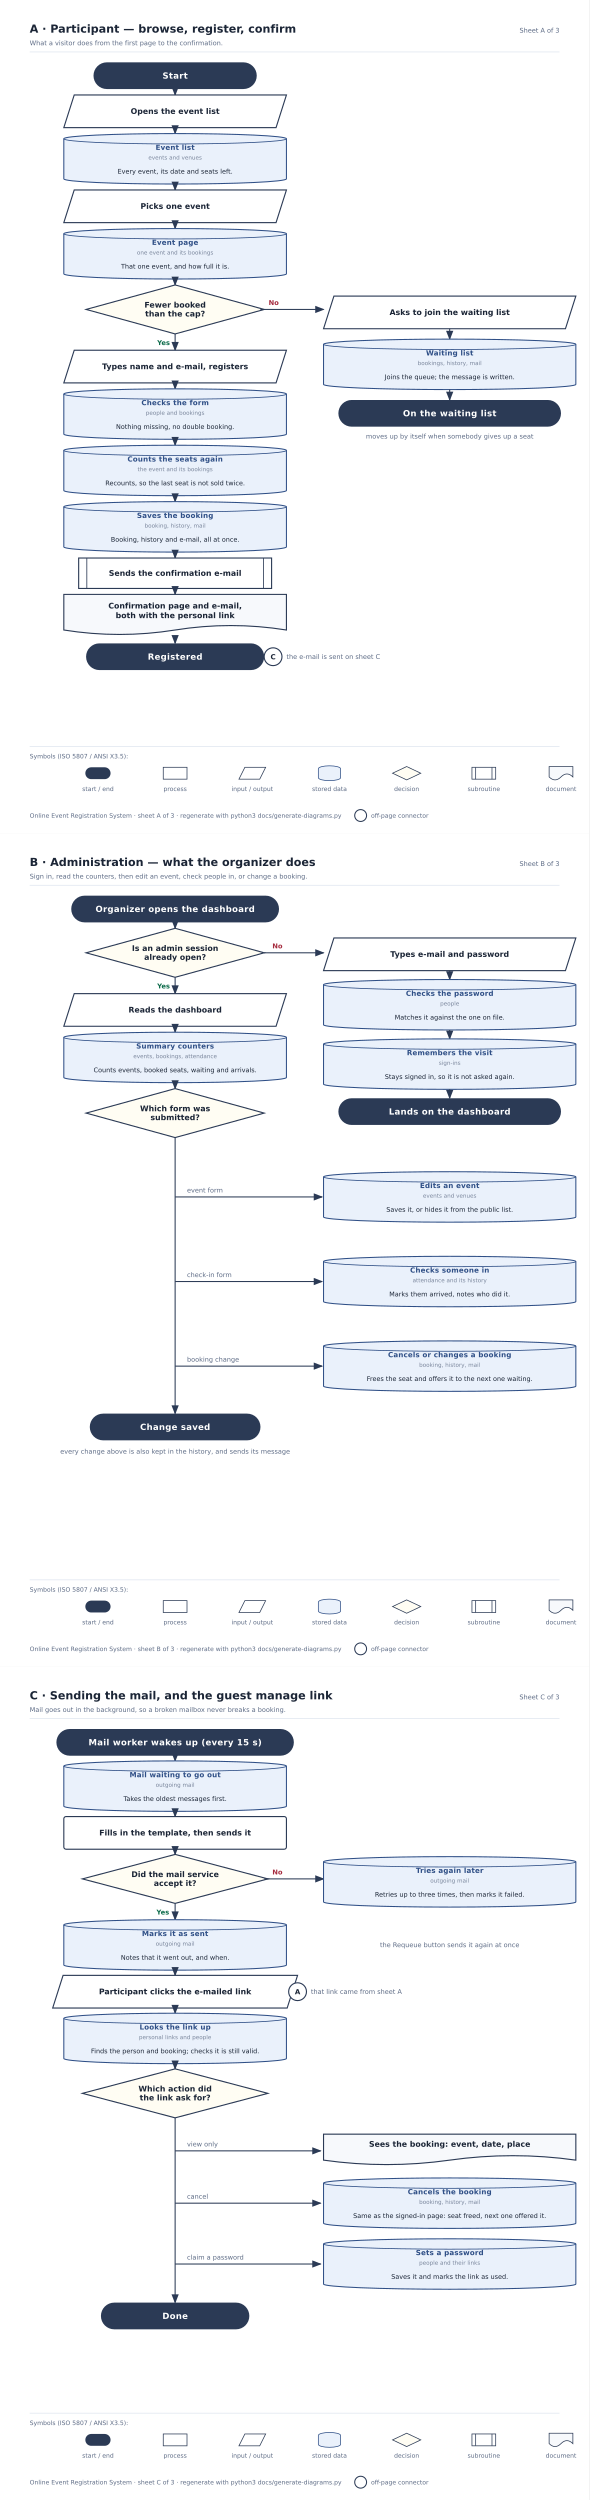
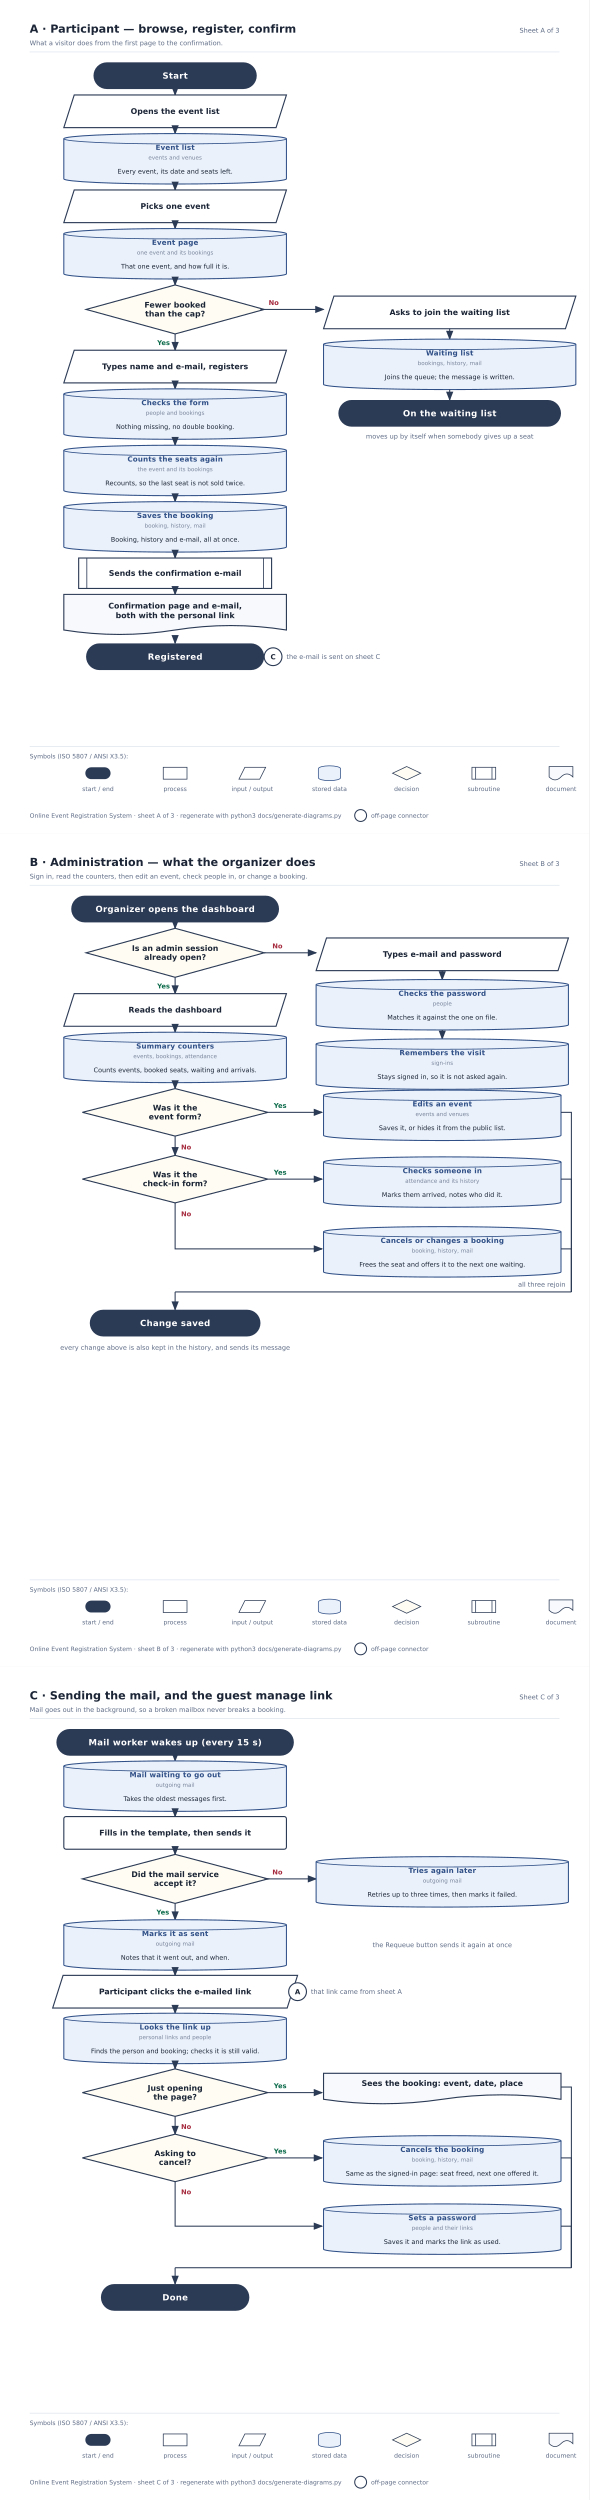
<svg xmlns="http://www.w3.org/2000/svg" viewBox="0 0 794 3369" width="794" height="3369" font-family="'Segoe UI','DejaVu Sans',Arial,Helvetica,sans-serif">
  <g transform="translate(0 0)">
    <defs>
      <style>
.t-term{fill:#fff;font-size:11.5px;font-weight:700;letter-spacing:.03em}
.t-proc{fill:#1b2536;font-size:10.5px;font-weight:600}
.t-db{fill:#2f4f86;font-size:9.6px;font-weight:700;letter-spacing:.02em}
.t-ops{fill:#1b2536;font-size:8.7px}
.t-tbl{fill:#7a869c;font-size:7.6px}
.t-lab{fill:#5d6b85;font-size:8.8px}
.t-yes{fill:#0c6b4a;font-size:9px;font-weight:700}
.t-no{fill:#a52a3d;font-size:9px;font-weight:700}
.t-h1{fill:#1b2536;font-size:15px;font-weight:700}
.t-sub{fill:#5d6b85;font-size:8.8px}
.t-con{fill:#1b2536;font-size:9.5px;font-weight:700}
.t-leg{fill:#5d6b85;font-size:8.2px}
</style>
      <marker id="ahA" markerWidth="9" markerHeight="7" refX="8" refY="3.5" orient="auto">
        <path d="M0 0 L9 3.5 L0 7 z" fill="#2b3a55" />
      </marker>
    </defs>
    <rect width="794" height="1123" fill="#ffffff" />
    <text class="t-h1" x="40" y="44">A · Participant — browse, register, confirm</text>
    <text class="t-sub" x="40" y="61">What a visitor does from the first page to the confirmation.</text>
    <text class="t-sub" x="754" y="44" text-anchor="end">Sheet A of 3</text>
    <line x1="40" y1="70" x2="754" y2="70" stroke="#dfe5ef" />
    <rect x="126.0" y="84" width="220" height="36" rx="18.0" fill="#2b3a55" />
    <text class="t-term" x="236" y="106.0" text-anchor="middle">Start</text>
    <path d="M236 120 L236 128" fill="none" stroke="#2b3a55" stroke-width="1.4" marker-end="url(#ahA)" />
    <path d="M100.0 128 L386.0 128 L372.0 172 L86.0 172 Z" fill="#ffffff" stroke="#2b3a55" stroke-width="1.5" />
    <text class="t-proc" x="236" y="153.5" text-anchor="middle">Opens the event list</text>
    <path d="M236 172 L236 180" fill="none" stroke="#2b3a55" stroke-width="1.4" marker-end="url(#ahA)" />
    <path d="M86.0 187 A150.0 7 0 0 1 386.0 187 L386.0 241 A150.0 7 0 0 1 86.0 241 Z" fill="#eaf1fb" stroke="#2f4f86" stroke-width="1.4" />
    <path d="M86.0 187 A150.0 7 0 0 0 386.0 187" fill="none" stroke="#2f4f86" stroke-width="1.1" />
    <text class="t-db" x="236" y="202" text-anchor="middle">Event list</text>
    <text class="t-tbl" x="236" y="215" text-anchor="middle">events and venues</text>
    <text class="t-ops" x="236" y="234" text-anchor="middle">Every event, its date and seats left.</text>
    <path d="M236 248 L236 256" fill="none" stroke="#2b3a55" stroke-width="1.4" marker-end="url(#ahA)" />
    <path d="M100.0 256 L386.0 256 L372.0 300 L86.0 300 Z" fill="#ffffff" stroke="#2b3a55" stroke-width="1.5" />
    <text class="t-proc" x="236" y="281.5" text-anchor="middle">Picks one event</text>
    <path d="M236 300 L236 308" fill="none" stroke="#2b3a55" stroke-width="1.4" marker-end="url(#ahA)" />
    <path d="M86.0 315 A150.0 7 0 0 1 386.0 315 L386.0 369 A150.0 7 0 0 1 86.0 369 Z" fill="#eaf1fb" stroke="#2f4f86" stroke-width="1.4" />
    <path d="M86.0 315 A150.0 7 0 0 0 386.0 315" fill="none" stroke="#2f4f86" stroke-width="1.1" />
    <text class="t-db" x="236" y="330" text-anchor="middle">Event page</text>
    <text class="t-tbl" x="236" y="343" text-anchor="middle">one event and its bookings</text>
    <text class="t-ops" x="236" y="362" text-anchor="middle">That one event, and how full it is.</text>
    <path d="M236 376 L236 384" fill="none" stroke="#2b3a55" stroke-width="1.4" marker-end="url(#ahA)" />
    <path d="M236 384 L356.0 417.0 L236 450 L116.0 417.0 Z" fill="#fffdf3" stroke="#2b3a55" stroke-width="1.5" />
    <text class="t-proc" x="236" y="414.5" text-anchor="middle">Fewer booked</text>
    <text class="t-proc" x="236" y="426.5" text-anchor="middle">than the cap?</text>
    <path d="M351 417.0 L436 417.0" fill="none" stroke="#2b3a55" stroke-width="1.4" marker-end="url(#ahA)" />
    <text class="t-no" x="362" y="411.0" text-anchor="start">No</text>
    <path d="M450.0 399.0 L776.0 399.0 L762.0 443.0 L436.0 443.0 Z" fill="#ffffff" stroke="#2b3a55" stroke-width="1.5" />
    <text class="t-proc" x="606" y="424.5" text-anchor="middle">Asks to join the waiting list</text>
    <path d="M606 443.0 L606 457.0" fill="none" stroke="#2b3a55" stroke-width="1.4" marker-end="url(#ahA)" />
    <path d="M436.0 464.0 A170.0 7 0 0 1 776.0 464.0 L776.0 518.0 A170.0 7 0 0 1 436.0 518.0 Z" fill="#eaf1fb" stroke="#2f4f86" stroke-width="1.4" />
    <path d="M436.0 464.0 A170.0 7 0 0 0 776.0 464.0" fill="none" stroke="#2f4f86" stroke-width="1.1" />
    <text class="t-db" x="606" y="479.0" text-anchor="middle">Waiting list</text>
    <text class="t-tbl" x="606" y="492.0" text-anchor="middle">bookings, history, mail</text>
    <text class="t-ops" x="606" y="511.0" text-anchor="middle">Joins the queue; the message is written.</text>
    <path d="M606 525.0 L606 539.0" fill="none" stroke="#2b3a55" stroke-width="1.4" marker-end="url(#ahA)" />
    <rect x="456.0" y="539.0" width="300" height="36" rx="18.0" fill="#2b3a55" />
    <text class="t-term" x="606" y="561.0" text-anchor="middle">On the waiting list</text>
    <text class="t-lab" x="606" y="591.0" text-anchor="middle">moves up by itself when somebody gives up a seat</text>
    <path d="M236 450 L236 472" fill="none" stroke="#2b3a55" stroke-width="1.4" marker-end="url(#ahA)" />
    <text class="t-yes" x="229" y="465" text-anchor="end">Yes</text>
    <path d="M100.0 472 L386.0 472 L372.0 516 L86.0 516 Z" fill="#ffffff" stroke="#2b3a55" stroke-width="1.5" />
    <text class="t-proc" x="236" y="497.5" text-anchor="middle">Types name and e-mail, registers</text>
    <path d="M236 516 L236 524" fill="none" stroke="#2b3a55" stroke-width="1.4" marker-end="url(#ahA)" />
    <path d="M86.0 531 A150.0 7 0 0 1 386.0 531 L386.0 585 A150.0 7 0 0 1 86.0 585 Z" fill="#eaf1fb" stroke="#2f4f86" stroke-width="1.4" />
    <path d="M86.0 531 A150.0 7 0 0 0 386.0 531" fill="none" stroke="#2f4f86" stroke-width="1.1" />
    <text class="t-db" x="236" y="546" text-anchor="middle">Checks the form</text>
    <text class="t-tbl" x="236" y="559" text-anchor="middle">people and bookings</text>
    <text class="t-ops" x="236" y="578" text-anchor="middle">Nothing missing, no double booking.</text>
    <path d="M236 592 L236 600" fill="none" stroke="#2b3a55" stroke-width="1.4" marker-end="url(#ahA)" />
    <path d="M86.0 607 A150.0 7 0 0 1 386.0 607 L386.0 661 A150.0 7 0 0 1 86.0 661 Z" fill="#eaf1fb" stroke="#2f4f86" stroke-width="1.4" />
    <path d="M86.0 607 A150.0 7 0 0 0 386.0 607" fill="none" stroke="#2f4f86" stroke-width="1.1" />
    <text class="t-db" x="236" y="622" text-anchor="middle">Counts the seats again</text>
    <text class="t-tbl" x="236" y="635" text-anchor="middle">the event and its bookings</text>
    <text class="t-ops" x="236" y="654" text-anchor="middle">Recounts, so the last seat is not sold twice.</text>
    <path d="M236 668 L236 676" fill="none" stroke="#2b3a55" stroke-width="1.4" marker-end="url(#ahA)" />
    <path d="M86.0 683 A150.0 7 0 0 1 386.0 683 L386.0 737 A150.0 7 0 0 1 86.0 737 Z" fill="#eaf1fb" stroke="#2f4f86" stroke-width="1.4" />
    <path d="M86.0 683 A150.0 7 0 0 0 386.0 683" fill="none" stroke="#2f4f86" stroke-width="1.1" />
    <text class="t-db" x="236" y="698" text-anchor="middle">Saves the booking</text>
    <text class="t-tbl" x="236" y="711" text-anchor="middle">booking, history, mail</text>
    <text class="t-ops" x="236" y="730" text-anchor="middle">Booking, history and e-mail, all at once.</text>
    <path d="M236 744 L236 752" fill="none" stroke="#2b3a55" stroke-width="1.4" marker-end="url(#ahA)" />
    <rect x="106.0" y="752" width="260" height="41" fill="#ffffff" stroke="#2b3a55" stroke-width="1.5" />
    <line x1="117.0" y1="752" x2="117.0" y2="793" stroke="#2b3a55" stroke-width="1.1" />
    <line x1="355.0" y1="752" x2="355.0" y2="793" stroke="#2b3a55" stroke-width="1.1" />
    <text class="t-proc" x="236" y="776.0" text-anchor="middle">Sends the confirmation e-mail</text>
    <path d="M236 793 L236 801" fill="none" stroke="#2b3a55" stroke-width="1.4" marker-end="url(#ahA)" />
    <path d="M86.0 801 L386.0 801 L386.0 849 Q311.0 837 236 849 Q161.0 861 86.0 849 Z" fill="#f7f9fc" stroke="#2b3a55" stroke-width="1.5" />
    <text class="t-proc" x="236" y="820" text-anchor="middle">Confirmation page and e-mail,</text>
    <text class="t-proc" x="236" y="833" text-anchor="middle">both with the personal link</text>
    <path d="M236 859 L236 867" fill="none" stroke="#2b3a55" stroke-width="1.4" marker-end="url(#ahA)" />
    <rect x="116.0" y="867" width="240" height="36" rx="18.0" fill="#2b3a55" />
    <text class="t-term" x="236" y="889.0" text-anchor="middle">Registered</text>
    <circle cx="368" cy="885.0" r="12" fill="#ffffff" stroke="#2b3a55" stroke-width="1.5" />
    <text class="t-con" x="368" y="888.5" text-anchor="middle">C</text>
    <text class="t-lab" x="386" y="888.0" text-anchor="start">the e-mail is sent on sheet C</text>
    <line x1="40" y1="1006" x2="754" y2="1006" stroke="#dfe5ef" />
    <text class="t-leg" x="40" y="1022">Symbols (ISO 5807 / ANSI X3.5):</text>
    <rect x="115" y="1034" width="34" height="16" rx="8" fill="#2b3a55" />
    <text class="t-leg" x="132" y="1066" text-anchor="middle">start / end</text>
    <rect x="220" y="1034" width="32" height="16" fill="#fff" stroke="#2b3a55" />
    <text class="t-leg" x="236" y="1066" text-anchor="middle">process</text>
    <path d="M330 1034 L358 1034 L350 1050 L322 1050 Z" fill="#fff" stroke="#2b3a55" />
    <text class="t-leg" x="340" y="1066" text-anchor="middle">input / output</text>
    <path d="M429 1036 A15 4 0 0 1 459 1036 L459 1048 A15 4 0 0 1 429 1048 Z" fill="#eaf1fb" stroke="#2f4f86" />
    <text class="t-leg" x="444" y="1066" text-anchor="middle">stored data</text>
    <path d="M548 1033 L567 1042 L548 1051 L529 1042 Z" fill="#fffdf3" stroke="#2b3a55" />
    <text class="t-leg" x="548" y="1066" text-anchor="middle">decision</text>
    <rect x="636" y="1034" width="32" height="16" fill="#fff" stroke="#2b3a55" />
    <line x1="641" y1="1034" x2="641" y2="1050" stroke="#2b3a55" />
    <line x1="663" y1="1034" x2="663" y2="1050" stroke="#2b3a55" />
    <text class="t-leg" x="652" y="1066" text-anchor="middle">subroutine</text>
    <path d="M740 1033 L772 1033 L772 1047 Q764 1039 756 1047 Q748 1055 740 1047 Z" fill="#f7f9fc" stroke="#2b3a55" />
    <text class="t-leg" x="756" y="1066" text-anchor="middle">document</text>
    <circle cx="486" cy="1099" r="8" fill="#ffffff" stroke="#2b3a55" stroke-width="1.4" />
    <text class="t-leg" x="500" y="1102">off-page connector</text>
    <text class="t-leg" x="40" y="1102">Online Event Registration System · sheet A of 3 · regenerate with python3 docs/generate-diagrams.py</text>
  </g>
  <g transform="translate(0 1123)">
    <defs>
      <style>
.t-term{fill:#fff;font-size:11.5px;font-weight:700;letter-spacing:.03em}
.t-proc{fill:#1b2536;font-size:10.5px;font-weight:600}
.t-db{fill:#2f4f86;font-size:9.6px;font-weight:700;letter-spacing:.02em}
.t-ops{fill:#1b2536;font-size:8.7px}
.t-tbl{fill:#7a869c;font-size:7.6px}
.t-lab{fill:#5d6b85;font-size:8.8px}
.t-yes{fill:#0c6b4a;font-size:9px;font-weight:700}
.t-no{fill:#a52a3d;font-size:9px;font-weight:700}
.t-h1{fill:#1b2536;font-size:15px;font-weight:700}
.t-sub{fill:#5d6b85;font-size:8.8px}
.t-con{fill:#1b2536;font-size:9.5px;font-weight:700}
.t-leg{fill:#5d6b85;font-size:8.2px}
</style>
      <marker id="ahB" markerWidth="9" markerHeight="7" refX="8" refY="3.5" orient="auto">
        <path d="M0 0 L9 3.5 L0 7 z" fill="#2b3a55" />
      </marker>
    </defs>
    <rect width="794" height="1123" fill="#ffffff" />
    <text class="t-h1" x="40" y="44">B · Administration — what the organizer does</text>
    <text class="t-sub" x="40" y="61">Sign in, read the counters, then edit an event, check people in, or change a booking.</text>
    <text class="t-sub" x="754" y="44" text-anchor="end">Sheet B of 3</text>
    <line x1="40" y1="70" x2="754" y2="70" stroke="#dfe5ef" />
    <rect x="96.0" y="84" width="280" height="36" rx="18.0" fill="#2b3a55" />
    <text class="t-term" x="236" y="106.0" text-anchor="middle">Organizer opens the dashboard</text>
    <path d="M236 120 L236 128" fill="none" stroke="#2b3a55" stroke-width="1.4" marker-end="url(#ahB)" />
    <path d="M236 128 L356.0 161.0 L236 194 L116.0 161.0 Z" fill="#fffdf3" stroke="#2b3a55" stroke-width="1.5" />
    <text class="t-proc" x="236" y="158.5" text-anchor="middle">Is an admin session</text>
    <text class="t-proc" x="236" y="170.5" text-anchor="middle">already open?</text>
-     <path d="M356 161.0 L436 161.0" fill="none" stroke="#2b3a55" stroke-width="1.4" marker-end="url(#ahB)" />
+     <path d="M356 161.0 L426 161.0" fill="none" stroke="#2b3a55" stroke-width="1.4" marker-end="url(#ahB)" />
    <text class="t-no" x="367" y="155.0" text-anchor="start">No</text>
-     <path d="M450.0 141.0 L776.0 141.0 L762.0 185.0 L436.0 185.0 Z" fill="#ffffff" stroke="#2b3a55" stroke-width="1.5" />
-     <text class="t-proc" x="606" y="166.5" text-anchor="middle">Types e-mail and password</text>
-     <path d="M606 185.0 L606 197.0" fill="none" stroke="#2b3a55" stroke-width="1.4" marker-end="url(#ahB)" />
-     <path d="M436.0 204.0 A170.0 7 0 0 1 776.0 204.0 L776.0 258.0 A170.0 7 0 0 1 436.0 258.0 Z" fill="#eaf1fb" stroke="#2f4f86" stroke-width="1.4" />
-     <path d="M436.0 204.0 A170.0 7 0 0 0 776.0 204.0" fill="none" stroke="#2f4f86" stroke-width="1.1" />
-     <text class="t-db" x="606" y="219.0" text-anchor="middle">Checks the password</text>
-     <text class="t-tbl" x="606" y="232.0" text-anchor="middle">people</text>
-     <text class="t-ops" x="606" y="251.0" text-anchor="middle">Matches it against the one on file.</text>
-     <path d="M606 265.0 L606 277.0" fill="none" stroke="#2b3a55" stroke-width="1.4" marker-end="url(#ahB)" />
-     <path d="M436.0 284.0 A170.0 7 0 0 1 776.0 284.0 L776.0 338.0 A170.0 7 0 0 1 436.0 338.0 Z" fill="#eaf1fb" stroke="#2f4f86" stroke-width="1.4" />
-     <path d="M436.0 284.0 A170.0 7 0 0 0 776.0 284.0" fill="none" stroke="#2f4f86" stroke-width="1.1" />
-     <text class="t-db" x="606" y="299.0" text-anchor="middle">Remembers the visit</text>
-     <text class="t-tbl" x="606" y="312.0" text-anchor="middle">sign-ins</text>
-     <text class="t-ops" x="606" y="331.0" text-anchor="middle">Stays signed in, so it is not asked again.</text>
-     <path d="M606 345.0 L606 357.0" fill="none" stroke="#2b3a55" stroke-width="1.4" marker-end="url(#ahB)" />
-     <rect x="456.0" y="357.0" width="300" height="36" rx="18.0" fill="#2b3a55" />
-     <text class="t-term" x="606" y="379.0" text-anchor="middle">Lands on the dashboard</text>
+     <path d="M440.0 141.0 L766.0 141.0 L752.0 185.0 L426.0 185.0 Z" fill="#ffffff" stroke="#2b3a55" stroke-width="1.5" />
+     <text class="t-proc" x="596" y="166.5" text-anchor="middle">Types e-mail and password</text>
+     <path d="M596 185.0 L596 197.0" fill="none" stroke="#2b3a55" stroke-width="1.4" marker-end="url(#ahB)" />
+     <path d="M426.0 204.0 A170.0 7 0 0 1 766.0 204.0 L766.0 258.0 A170.0 7 0 0 1 426.0 258.0 Z" fill="#eaf1fb" stroke="#2f4f86" stroke-width="1.4" />
+     <path d="M426.0 204.0 A170.0 7 0 0 0 766.0 204.0" fill="none" stroke="#2f4f86" stroke-width="1.1" />
+     <text class="t-db" x="596" y="219.0" text-anchor="middle">Checks the password</text>
+     <text class="t-tbl" x="596" y="232.0" text-anchor="middle">people</text>
+     <text class="t-ops" x="596" y="251.0" text-anchor="middle">Matches it against the one on file.</text>
+     <path d="M596 265.0 L596 277.0" fill="none" stroke="#2b3a55" stroke-width="1.4" marker-end="url(#ahB)" />
+     <path d="M426.0 284.0 A170.0 7 0 0 1 766.0 284.0 L766.0 338.0 A170.0 7 0 0 1 426.0 338.0 Z" fill="#eaf1fb" stroke="#2f4f86" stroke-width="1.4" />
+     <path d="M426.0 284.0 A170.0 7 0 0 0 766.0 284.0" fill="none" stroke="#2f4f86" stroke-width="1.1" />
+     <text class="t-db" x="596" y="299.0" text-anchor="middle">Remembers the visit</text>
+     <text class="t-tbl" x="596" y="312.0" text-anchor="middle">sign-ins</text>
+     <text class="t-ops" x="596" y="331.0" text-anchor="middle">Stays signed in, so it is not asked again.</text>
+     <path d="M596 345.0 L596 357.0" fill="none" stroke="#2b3a55" stroke-width="1.4" marker-end="url(#ahB)" />
+     <rect x="446.0" y="357.0" width="300" height="36" rx="18.0" fill="#2b3a55" />
+     <text class="t-term" x="596" y="379.0" text-anchor="middle">Lands on the dashboard</text>
    <path d="M236 194 L236 216" fill="none" stroke="#2b3a55" stroke-width="1.4" marker-end="url(#ahB)" />
    <text class="t-yes" x="229" y="209" text-anchor="end">Yes</text>
    <path d="M100.0 216 L386.0 216 L372.0 260 L86.0 260 Z" fill="#ffffff" stroke="#2b3a55" stroke-width="1.5" />
    <text class="t-proc" x="236" y="241.5" text-anchor="middle">Reads the dashboard</text>
    <path d="M236 260 L236 268" fill="none" stroke="#2b3a55" stroke-width="1.4" marker-end="url(#ahB)" />
    <path d="M86.0 275 A150.0 7 0 0 1 386.0 275 L386.0 329 A150.0 7 0 0 1 86.0 329 Z" fill="#eaf1fb" stroke="#2f4f86" stroke-width="1.4" />
    <path d="M86.0 275 A150.0 7 0 0 0 386.0 275" fill="none" stroke="#2f4f86" stroke-width="1.1" />
    <text class="t-db" x="236" y="290" text-anchor="middle">Summary counters</text>
    <text class="t-tbl" x="236" y="303" text-anchor="middle">events, bookings, attendance</text>
    <text class="t-ops" x="236" y="322" text-anchor="middle">Counts events, booked seats, waiting and arrivals.</text>
    <path d="M236 336 L236 344" fill="none" stroke="#2b3a55" stroke-width="1.4" marker-end="url(#ahB)" />
-     <path d="M236 344 L356.0 377.0 L236 410 L116.0 377.0 Z" fill="#fffdf3" stroke="#2b3a55" stroke-width="1.5" />
-     <text class="t-proc" x="236" y="374.5" text-anchor="middle">Which form was</text>
-     <text class="t-proc" x="236" y="386.5" text-anchor="middle">submitted?</text>
-     <path d="M236 410 L236 782" fill="none" stroke="#2b3a55" stroke-width="1.4" marker-end="url(#ahB)" />
-     <path d="M236 490.0 L434 490.0" fill="none" stroke="#2b3a55" stroke-width="1.4" marker-end="url(#ahB)" />
-     <path d="M436.0 463 A170.0 7 0 0 1 776.0 463 L776.0 517 A170.0 7 0 0 1 436.0 517 Z" fill="#eaf1fb" stroke="#2f4f86" stroke-width="1.4" />
-     <path d="M436.0 463 A170.0 7 0 0 0 776.0 463" fill="none" stroke="#2f4f86" stroke-width="1.1" />
-     <text class="t-db" x="606" y="478" text-anchor="middle">Edits an event</text>
-     <text class="t-tbl" x="606" y="491" text-anchor="middle">events and venues</text>
-     <text class="t-ops" x="606" y="510" text-anchor="middle">Saves it, or hides it from the public list.</text>
-     <text class="t-lab" x="252" y="484.0" text-anchor="start">event form</text>
-     <path d="M236 604.0 L434 604.0" fill="none" stroke="#2b3a55" stroke-width="1.4" marker-end="url(#ahB)" />
-     <path d="M436.0 577 A170.0 7 0 0 1 776.0 577 L776.0 631 A170.0 7 0 0 1 436.0 631 Z" fill="#eaf1fb" stroke="#2f4f86" stroke-width="1.4" />
-     <path d="M436.0 577 A170.0 7 0 0 0 776.0 577" fill="none" stroke="#2f4f86" stroke-width="1.1" />
-     <text class="t-db" x="606" y="592" text-anchor="middle">Checks someone in</text>
-     <text class="t-tbl" x="606" y="605" text-anchor="middle">attendance and its history</text>
-     <text class="t-ops" x="606" y="624" text-anchor="middle">Marks them arrived, notes who did it.</text>
-     <text class="t-lab" x="252" y="598.0" text-anchor="start">check-in form</text>
-     <path d="M236 718.0 L434 718.0" fill="none" stroke="#2b3a55" stroke-width="1.4" marker-end="url(#ahB)" />
-     <path d="M436.0 691 A170.0 7 0 0 1 776.0 691 L776.0 745 A170.0 7 0 0 1 436.0 745 Z" fill="#eaf1fb" stroke="#2f4f86" stroke-width="1.4" />
-     <path d="M436.0 691 A170.0 7 0 0 0 776.0 691" fill="none" stroke="#2f4f86" stroke-width="1.1" />
-     <text class="t-db" x="606" y="706" text-anchor="middle">Cancels or changes a booking</text>
-     <text class="t-tbl" x="606" y="719" text-anchor="middle">booking, history, mail</text>
-     <text class="t-ops" x="606" y="738" text-anchor="middle">Frees the seat and offers it to the next one waiting.</text>
-     <text class="t-lab" x="252" y="712.0" text-anchor="start">booking change</text>
-     <rect x="121.0" y="782" width="230" height="36" rx="18.0" fill="#2b3a55" />
-     <text class="t-term" x="236" y="804.0" text-anchor="middle">Change saved</text>
-     <text class="t-lab" x="236" y="836" text-anchor="middle">every change above is also kept in the history, and sends its message</text>
+     <path d="M236 344 L361.0 376.0 L236 408 L111.0 376.0 Z" fill="#fffdf3" stroke="#2b3a55" stroke-width="1.5" />
+     <text class="t-proc" x="236" y="373.5" text-anchor="middle">Was it the</text>
+     <text class="t-proc" x="236" y="385.5" text-anchor="middle">event form?</text>
+     <path d="M361.0 376.0 L434.0 376.0" fill="none" stroke="#2b3a55" stroke-width="1.4" marker-end="url(#ahB)" />
+     <text class="t-yes" x="369.0" y="370.0" text-anchor="start">Yes</text>
+     <path d="M436.0 353.0 A160.0 7 0 0 1 756.0 353.0 L756.0 407.0 A160.0 7 0 0 1 436.0 407.0 Z" fill="#eaf1fb" stroke="#2f4f86" stroke-width="1.4" />
+     <path d="M436.0 353.0 A160.0 7 0 0 0 756.0 353.0" fill="none" stroke="#2f4f86" stroke-width="1.1" />
+     <text class="t-db" x="596" y="368.0" text-anchor="middle">Edits an event</text>
+     <text class="t-tbl" x="596" y="381.0" text-anchor="middle">events and venues</text>
+     <text class="t-ops" x="596" y="400.0" text-anchor="middle">Saves it, or hides it from the public list.</text>
+     <path d="M236 408 L236 434" fill="none" stroke="#2b3a55" stroke-width="1.4" marker-end="url(#ahB)" />
+     <text class="t-no" x="244" y="426" text-anchor="start">No</text>
+     <path d="M236 434 L361.0 466.0 L236 498 L111.0 466.0 Z" fill="#fffdf3" stroke="#2b3a55" stroke-width="1.5" />
+     <text class="t-proc" x="236" y="463.5" text-anchor="middle">Was it the</text>
+     <text class="t-proc" x="236" y="475.5" text-anchor="middle">check-in form?</text>
+     <path d="M361.0 466.0 L434.0 466.0" fill="none" stroke="#2b3a55" stroke-width="1.4" marker-end="url(#ahB)" />
+     <text class="t-yes" x="369.0" y="460.0" text-anchor="start">Yes</text>
+     <path d="M436.0 443.0 A160.0 7 0 0 1 756.0 443.0 L756.0 497.0 A160.0 7 0 0 1 436.0 497.0 Z" fill="#eaf1fb" stroke="#2f4f86" stroke-width="1.4" />
+     <path d="M436.0 443.0 A160.0 7 0 0 0 756.0 443.0" fill="none" stroke="#2f4f86" stroke-width="1.1" />
+     <text class="t-db" x="596" y="458.0" text-anchor="middle">Checks someone in</text>
+     <text class="t-tbl" x="596" y="471.0" text-anchor="middle">attendance and its history</text>
+     <text class="t-ops" x="596" y="490.0" text-anchor="middle">Marks them arrived, notes who did it.</text>
+     <path d="M236 498 L236 560.0 L434.0 560.0" fill="none" stroke="#2b3a55" stroke-width="1.4" marker-end="url(#ahB)" />
+     <text class="t-no" x="244" y="516" text-anchor="start">No</text>
+     <path d="M436.0 537.0 A160.0 7 0 0 1 756.0 537.0 L756.0 591.0 A160.0 7 0 0 1 436.0 591.0 Z" fill="#eaf1fb" stroke="#2f4f86" stroke-width="1.4" />
+     <path d="M436.0 537.0 A160.0 7 0 0 0 756.0 537.0" fill="none" stroke="#2f4f86" stroke-width="1.1" />
+     <text class="t-db" x="596" y="552.0" text-anchor="middle">Cancels or changes a booking</text>
+     <text class="t-tbl" x="596" y="565.0" text-anchor="middle">booking, history, mail</text>
+     <text class="t-ops" x="596" y="584.0" text-anchor="middle">Frees the seat and offers it to the next one waiting.</text>
+     <path d="M756.0 376.0 L770.0 376.0 L770.0 618.0" fill="none" stroke="#2b3a55" stroke-width="1.4" />
+     <path d="M756.0 466.0 L770.0 466.0 L770.0 618.0" fill="none" stroke="#2b3a55" stroke-width="1.4" />
+     <path d="M756.0 560.0 L770.0 560.0 L770.0 618.0" fill="none" stroke="#2b3a55" stroke-width="1.4" />
+     <path d="M770.0 618.0 L236 618.0" fill="none" stroke="#2b3a55" stroke-width="1.4" />
+     <path d="M236 618.0 L236 642.0" fill="none" stroke="#2b3a55" stroke-width="1.4" marker-end="url(#ahB)" />
+     <text class="t-lab" x="762.0" y="611.0" text-anchor="end">all three rejoin</text>
+     <rect x="121.0" y="642.0" width="230" height="36" rx="18.0" fill="#2b3a55" />
+     <text class="t-term" x="236" y="664.0" text-anchor="middle">Change saved</text>
+     <text class="t-lab" x="236" y="696.0" text-anchor="middle">every change above is also kept in the history, and sends its message</text>
    <line x1="40" y1="1006" x2="754" y2="1006" stroke="#dfe5ef" />
    <text class="t-leg" x="40" y="1022">Symbols (ISO 5807 / ANSI X3.5):</text>
    <rect x="115" y="1034" width="34" height="16" rx="8" fill="#2b3a55" />
    <text class="t-leg" x="132" y="1066" text-anchor="middle">start / end</text>
    <rect x="220" y="1034" width="32" height="16" fill="#fff" stroke="#2b3a55" />
    <text class="t-leg" x="236" y="1066" text-anchor="middle">process</text>
    <path d="M330 1034 L358 1034 L350 1050 L322 1050 Z" fill="#fff" stroke="#2b3a55" />
    <text class="t-leg" x="340" y="1066" text-anchor="middle">input / output</text>
    <path d="M429 1036 A15 4 0 0 1 459 1036 L459 1048 A15 4 0 0 1 429 1048 Z" fill="#eaf1fb" stroke="#2f4f86" />
    <text class="t-leg" x="444" y="1066" text-anchor="middle">stored data</text>
    <path d="M548 1033 L567 1042 L548 1051 L529 1042 Z" fill="#fffdf3" stroke="#2b3a55" />
    <text class="t-leg" x="548" y="1066" text-anchor="middle">decision</text>
    <rect x="636" y="1034" width="32" height="16" fill="#fff" stroke="#2b3a55" />
    <line x1="641" y1="1034" x2="641" y2="1050" stroke="#2b3a55" />
    <line x1="663" y1="1034" x2="663" y2="1050" stroke="#2b3a55" />
    <text class="t-leg" x="652" y="1066" text-anchor="middle">subroutine</text>
    <path d="M740 1033 L772 1033 L772 1047 Q764 1039 756 1047 Q748 1055 740 1047 Z" fill="#f7f9fc" stroke="#2b3a55" />
    <text class="t-leg" x="756" y="1066" text-anchor="middle">document</text>
    <circle cx="486" cy="1099" r="8" fill="#ffffff" stroke="#2b3a55" stroke-width="1.4" />
    <text class="t-leg" x="500" y="1102">off-page connector</text>
    <text class="t-leg" x="40" y="1102">Online Event Registration System · sheet B of 3 · regenerate with python3 docs/generate-diagrams.py</text>
  </g>
  <g transform="translate(0 2246)">
    <defs>
      <style>
.t-term{fill:#fff;font-size:11.5px;font-weight:700;letter-spacing:.03em}
.t-proc{fill:#1b2536;font-size:10.5px;font-weight:600}
.t-db{fill:#2f4f86;font-size:9.6px;font-weight:700;letter-spacing:.02em}
.t-ops{fill:#1b2536;font-size:8.7px}
.t-tbl{fill:#7a869c;font-size:7.6px}
.t-lab{fill:#5d6b85;font-size:8.8px}
.t-yes{fill:#0c6b4a;font-size:9px;font-weight:700}
.t-no{fill:#a52a3d;font-size:9px;font-weight:700}
.t-h1{fill:#1b2536;font-size:15px;font-weight:700}
.t-sub{fill:#5d6b85;font-size:8.8px}
.t-con{fill:#1b2536;font-size:9.5px;font-weight:700}
.t-leg{fill:#5d6b85;font-size:8.2px}
</style>
      <marker id="ahC" markerWidth="9" markerHeight="7" refX="8" refY="3.5" orient="auto">
        <path d="M0 0 L9 3.5 L0 7 z" fill="#2b3a55" />
      </marker>
    </defs>
    <rect width="794" height="1123" fill="#ffffff" />
    <text class="t-h1" x="40" y="44">C · Sending the mail, and the guest manage link</text>
    <text class="t-sub" x="40" y="61">Mail goes out in the background, so a broken mailbox never breaks a booking.</text>
    <text class="t-sub" x="754" y="44" text-anchor="end">Sheet C of 3</text>
    <line x1="40" y1="70" x2="754" y2="70" stroke="#dfe5ef" />
    <rect x="76.0" y="84" width="320" height="36" rx="18.0" fill="#2b3a55" />
    <text class="t-term" x="236" y="106.0" text-anchor="middle">Mail worker wakes up (every 15 s)</text>
    <path d="M236 120 L236 127" fill="none" stroke="#2b3a55" stroke-width="1.4" marker-end="url(#ahC)" />
    <path d="M86.0 134 A150.0 7 0 0 1 386.0 134 L386.0 188 A150.0 7 0 0 1 86.0 188 Z" fill="#eaf1fb" stroke="#2f4f86" stroke-width="1.4" />
    <path d="M86.0 134 A150.0 7 0 0 0 386.0 134" fill="none" stroke="#2f4f86" stroke-width="1.1" />
    <text class="t-db" x="236" y="149" text-anchor="middle">Mail waiting to go out</text>
    <text class="t-tbl" x="236" y="162" text-anchor="middle">outgoing mail</text>
    <text class="t-ops" x="236" y="181" text-anchor="middle">Takes the oldest messages first.</text>
    <path d="M236 195 L236 202" fill="none" stroke="#2b3a55" stroke-width="1.4" marker-end="url(#ahC)" />
    <rect x="86.0" y="202" width="300" height="44" rx="3" fill="#ffffff" stroke="#2b3a55" stroke-width="1.5" />
    <text class="t-proc" x="236" y="227.5" text-anchor="middle">Fills in the template, then sends it</text>
    <path d="M236 246 L236 253" fill="none" stroke="#2b3a55" stroke-width="1.4" marker-end="url(#ahC)" />
    <path d="M236 253 L361.0 286.0 L236 319 L111.0 286.0 Z" fill="#fffdf3" stroke="#2b3a55" stroke-width="1.5" />
    <text class="t-proc" x="236" y="283.5" text-anchor="middle">Did the mail service</text>
    <text class="t-proc" x="236" y="295.5" text-anchor="middle">accept it?</text>
-     <path d="M356 286.0 L436 286.0" fill="none" stroke="#2b3a55" stroke-width="1.4" marker-end="url(#ahC)" />
+     <path d="M356 286.0 L426 286.0" fill="none" stroke="#2b3a55" stroke-width="1.4" marker-end="url(#ahC)" />
    <text class="t-no" x="367" y="280.0" text-anchor="start">No</text>
-     <path d="M436.0 263.0 A170.0 7 0 0 1 776.0 263.0 L776.0 317.0 A170.0 7 0 0 1 436.0 317.0 Z" fill="#eaf1fb" stroke="#2f4f86" stroke-width="1.4" />
-     <path d="M436.0 263.0 A170.0 7 0 0 0 776.0 263.0" fill="none" stroke="#2f4f86" stroke-width="1.1" />
-     <text class="t-db" x="606" y="278.0" text-anchor="middle">Tries again later</text>
-     <text class="t-tbl" x="606" y="291.0" text-anchor="middle">outgoing mail</text>
-     <text class="t-ops" x="606" y="310.0" text-anchor="middle">Retries up to three times, then marks it failed.</text>
-     <text class="t-lab" x="606" y="378.0" text-anchor="middle">the Requeue button sends it again at once</text>
+     <path d="M426.0 263.0 A170.0 7 0 0 1 766.0 263.0 L766.0 317.0 A170.0 7 0 0 1 426.0 317.0 Z" fill="#eaf1fb" stroke="#2f4f86" stroke-width="1.4" />
+     <path d="M426.0 263.0 A170.0 7 0 0 0 766.0 263.0" fill="none" stroke="#2f4f86" stroke-width="1.1" />
+     <text class="t-db" x="596" y="278.0" text-anchor="middle">Tries again later</text>
+     <text class="t-tbl" x="596" y="291.0" text-anchor="middle">outgoing mail</text>
+     <text class="t-ops" x="596" y="310.0" text-anchor="middle">Retries up to three times, then marks it failed.</text>
+     <text class="t-lab" x="596" y="378.0" text-anchor="middle">the Requeue button sends it again at once</text>
    <path d="M236 319 L236 341" fill="none" stroke="#2b3a55" stroke-width="1.4" marker-end="url(#ahC)" />
    <text class="t-yes" x="228" y="334" text-anchor="end">Yes</text>
    <path d="M86.0 348 A150.0 7 0 0 1 386.0 348 L386.0 402 A150.0 7 0 0 1 86.0 402 Z" fill="#eaf1fb" stroke="#2f4f86" stroke-width="1.4" />
    <path d="M86.0 348 A150.0 7 0 0 0 386.0 348" fill="none" stroke="#2f4f86" stroke-width="1.1" />
    <text class="t-db" x="236" y="363" text-anchor="middle">Marks it as sent</text>
    <text class="t-tbl" x="236" y="376" text-anchor="middle">outgoing mail</text>
    <text class="t-ops" x="236" y="395" text-anchor="middle">Notes that it went out, and when.</text>
    <path d="M236 409 L236 416" fill="none" stroke="#2b3a55" stroke-width="1.4" marker-end="url(#ahC)" />
    <path d="M85.0 416 L401.0 416 L387.0 460 L71.0 460 Z" fill="#ffffff" stroke="#2b3a55" stroke-width="1.5" />
    <text class="t-proc" x="236" y="441.5" text-anchor="middle">Participant clicks the e-mailed link</text>
    <circle cx="401" cy="438.0" r="12" fill="#ffffff" stroke="#2b3a55" stroke-width="1.5" />
    <text class="t-con" x="401" y="441.5" text-anchor="middle">A</text>
    <text class="t-lab" x="419" y="441.0" text-anchor="start">that link came from sheet A</text>
    <path d="M236 460 L236 467" fill="none" stroke="#2b3a55" stroke-width="1.4" marker-end="url(#ahC)" />
    <path d="M86.0 474 A150.0 7 0 0 1 386.0 474 L386.0 528 A150.0 7 0 0 1 86.0 528 Z" fill="#eaf1fb" stroke="#2f4f86" stroke-width="1.4" />
    <path d="M86.0 474 A150.0 7 0 0 0 386.0 474" fill="none" stroke="#2f4f86" stroke-width="1.1" />
    <text class="t-db" x="236" y="489" text-anchor="middle">Looks the link up</text>
    <text class="t-tbl" x="236" y="502" text-anchor="middle">personal links and people</text>
    <text class="t-ops" x="236" y="521" text-anchor="middle">Finds the person and booking; checks it is still valid.</text>
    <path d="M236 535 L236 542" fill="none" stroke="#2b3a55" stroke-width="1.4" marker-end="url(#ahC)" />
-     <path d="M236 542 L361.0 575.0 L236 608 L111.0 575.0 Z" fill="#fffdf3" stroke="#2b3a55" stroke-width="1.5" />
-     <text class="t-proc" x="236" y="572.5" text-anchor="middle">Which action did</text>
-     <text class="t-proc" x="236" y="584.5" text-anchor="middle">the link ask for?</text>
-     <path d="M236 608 L236 857" fill="none" stroke="#2b3a55" stroke-width="1.4" marker-end="url(#ahC)" />
-     <path d="M236 652.5 L432 652.5" fill="none" stroke="#2b3a55" stroke-width="1.4" marker-end="url(#ahC)" />
-     <path d="M436.0 630 L776.0 630 L776.0 665 Q691.0 653 606 665 Q521.0 677 436.0 665 Z" fill="#f7f9fc" stroke="#2b3a55" stroke-width="1.5" />
-     <text class="t-proc" x="606" y="647" text-anchor="middle">Sees the booking: event, date, place</text>
-     <text class="t-lab" x="252" y="646.5" text-anchor="start">view only</text>
-     <path d="M236 723.0 L432 723.0" fill="none" stroke="#2b3a55" stroke-width="1.4" marker-end="url(#ahC)" />
-     <path d="M436.0 696 A170.0 7 0 0 1 776.0 696 L776.0 750 A170.0 7 0 0 1 436.0 750 Z" fill="#eaf1fb" stroke="#2f4f86" stroke-width="1.4" />
-     <path d="M436.0 696 A170.0 7 0 0 0 776.0 696" fill="none" stroke="#2f4f86" stroke-width="1.1" />
-     <text class="t-db" x="606" y="711" text-anchor="middle">Cancels the booking</text>
-     <text class="t-tbl" x="606" y="724" text-anchor="middle">booking, history, mail</text>
-     <text class="t-ops" x="606" y="743" text-anchor="middle">Same as the signed-in page: seat freed, next one offered it.</text>
-     <text class="t-lab" x="252" y="717.0" text-anchor="start">cancel</text>
-     <path d="M236 805.0 L432 805.0" fill="none" stroke="#2b3a55" stroke-width="1.4" marker-end="url(#ahC)" />
-     <path d="M436.0 778 A170.0 7 0 0 1 776.0 778 L776.0 832 A170.0 7 0 0 1 436.0 832 Z" fill="#eaf1fb" stroke="#2f4f86" stroke-width="1.4" />
-     <path d="M436.0 778 A170.0 7 0 0 0 776.0 778" fill="none" stroke="#2f4f86" stroke-width="1.1" />
-     <text class="t-db" x="606" y="793" text-anchor="middle">Sets a password</text>
-     <text class="t-tbl" x="606" y="806" text-anchor="middle">people and their links</text>
-     <text class="t-ops" x="606" y="825" text-anchor="middle">Saves it and marks the link as used.</text>
-     <text class="t-lab" x="252" y="799.0" text-anchor="start">claim a password</text>
-     <rect x="136.0" y="857" width="200" height="36" rx="18.0" fill="#2b3a55" />
-     <text class="t-term" x="236" y="879.0" text-anchor="middle">Done</text>
+     <path d="M236 542 L361.0 574.0 L236 606 L111.0 574.0 Z" fill="#fffdf3" stroke="#2b3a55" stroke-width="1.5" />
+     <text class="t-proc" x="236" y="571.5" text-anchor="middle">Just opening</text>
+     <text class="t-proc" x="236" y="583.5" text-anchor="middle">the page?</text>
+     <path d="M361.0 574.0 L434.0 574.0" fill="none" stroke="#2b3a55" stroke-width="1.4" marker-end="url(#ahC)" />
+     <text class="t-yes" x="369.0" y="568.0" text-anchor="start">Yes</text>
+     <path d="M436.0 548.0 L756.0 548.0 L756.0 583.0 Q676.0 571.0 596 583.0 Q516.0 595.0 436.0 583.0 Z" fill="#f7f9fc" stroke="#2b3a55" stroke-width="1.5" />
+     <text class="t-proc" x="596" y="565.0" text-anchor="middle">Sees the booking: event, date, place</text>
+     <path d="M236 606 L236 630" fill="none" stroke="#2b3a55" stroke-width="1.4" marker-end="url(#ahC)" />
+     <text class="t-no" x="244" y="623" text-anchor="start">No</text>
+     <path d="M236 630 L361.0 662.0 L236 694 L111.0 662.0 Z" fill="#fffdf3" stroke="#2b3a55" stroke-width="1.5" />
+     <text class="t-proc" x="236" y="659.5" text-anchor="middle">Asking to</text>
+     <text class="t-proc" x="236" y="671.5" text-anchor="middle">cancel?</text>
+     <path d="M361.0 662.0 L434.0 662.0" fill="none" stroke="#2b3a55" stroke-width="1.4" marker-end="url(#ahC)" />
+     <text class="t-yes" x="369.0" y="656.0" text-anchor="start">Yes</text>
+     <path d="M436.0 639.0 A160.0 7 0 0 1 756.0 639.0 L756.0 693.0 A160.0 7 0 0 1 436.0 693.0 Z" fill="#eaf1fb" stroke="#2f4f86" stroke-width="1.4" />
+     <path d="M436.0 639.0 A160.0 7 0 0 0 756.0 639.0" fill="none" stroke="#2f4f86" stroke-width="1.1" />
+     <text class="t-db" x="596" y="654.0" text-anchor="middle">Cancels the booking</text>
+     <text class="t-tbl" x="596" y="667.0" text-anchor="middle">booking, history, mail</text>
+     <text class="t-ops" x="596" y="686.0" text-anchor="middle">Same as the signed-in page: seat freed, next one offered it.</text>
+     <path d="M236 694 L236 754.0 L434.0 754.0" fill="none" stroke="#2b3a55" stroke-width="1.4" marker-end="url(#ahC)" />
+     <text class="t-no" x="244" y="711" text-anchor="start">No</text>
+     <path d="M436.0 731.0 A160.0 7 0 0 1 756.0 731.0 L756.0 785.0 A160.0 7 0 0 1 436.0 785.0 Z" fill="#eaf1fb" stroke="#2f4f86" stroke-width="1.4" />
+     <path d="M436.0 731.0 A160.0 7 0 0 0 756.0 731.0" fill="none" stroke="#2f4f86" stroke-width="1.1" />
+     <text class="t-db" x="596" y="746.0" text-anchor="middle">Sets a password</text>
+     <text class="t-tbl" x="596" y="759.0" text-anchor="middle">people and their links</text>
+     <text class="t-ops" x="596" y="778.0" text-anchor="middle">Saves it and marks the link as used.</text>
+     <path d="M756.0 566.5 L770.0 566.5 L770.0 810.0" fill="none" stroke="#2b3a55" stroke-width="1.4" />
+     <path d="M756.0 662.0 L770.0 662.0 L770.0 810.0" fill="none" stroke="#2b3a55" stroke-width="1.4" />
+     <path d="M756.0 754.0 L770.0 754.0 L770.0 810.0" fill="none" stroke="#2b3a55" stroke-width="1.4" />
+     <path d="M770.0 810.0 L236 810.0" fill="none" stroke="#2b3a55" stroke-width="1.4" />
+     <path d="M236 810.0 L236 832.0" fill="none" stroke="#2b3a55" stroke-width="1.4" marker-end="url(#ahC)" />
+     <rect x="136.0" y="832.0" width="200" height="36" rx="18.0" fill="#2b3a55" />
+     <text class="t-term" x="236" y="854.0" text-anchor="middle">Done</text>
    <line x1="40" y1="1006" x2="754" y2="1006" stroke="#dfe5ef" />
    <text class="t-leg" x="40" y="1022">Symbols (ISO 5807 / ANSI X3.5):</text>
    <rect x="115" y="1034" width="34" height="16" rx="8" fill="#2b3a55" />
    <text class="t-leg" x="132" y="1066" text-anchor="middle">start / end</text>
    <rect x="220" y="1034" width="32" height="16" fill="#fff" stroke="#2b3a55" />
    <text class="t-leg" x="236" y="1066" text-anchor="middle">process</text>
    <path d="M330 1034 L358 1034 L350 1050 L322 1050 Z" fill="#fff" stroke="#2b3a55" />
    <text class="t-leg" x="340" y="1066" text-anchor="middle">input / output</text>
    <path d="M429 1036 A15 4 0 0 1 459 1036 L459 1048 A15 4 0 0 1 429 1048 Z" fill="#eaf1fb" stroke="#2f4f86" />
    <text class="t-leg" x="444" y="1066" text-anchor="middle">stored data</text>
    <path d="M548 1033 L567 1042 L548 1051 L529 1042 Z" fill="#fffdf3" stroke="#2b3a55" />
    <text class="t-leg" x="548" y="1066" text-anchor="middle">decision</text>
    <rect x="636" y="1034" width="32" height="16" fill="#fff" stroke="#2b3a55" />
    <line x1="641" y1="1034" x2="641" y2="1050" stroke="#2b3a55" />
    <line x1="663" y1="1034" x2="663" y2="1050" stroke="#2b3a55" />
    <text class="t-leg" x="652" y="1066" text-anchor="middle">subroutine</text>
    <path d="M740 1033 L772 1033 L772 1047 Q764 1039 756 1047 Q748 1055 740 1047 Z" fill="#f7f9fc" stroke="#2b3a55" />
    <text class="t-leg" x="756" y="1066" text-anchor="middle">document</text>
    <circle cx="486" cy="1099" r="8" fill="#ffffff" stroke="#2b3a55" stroke-width="1.4" />
    <text class="t-leg" x="500" y="1102">off-page connector</text>
    <text class="t-leg" x="40" y="1102">Online Event Registration System · sheet C of 3 · regenerate with python3 docs/generate-diagrams.py</text>
  </g>
</svg>
